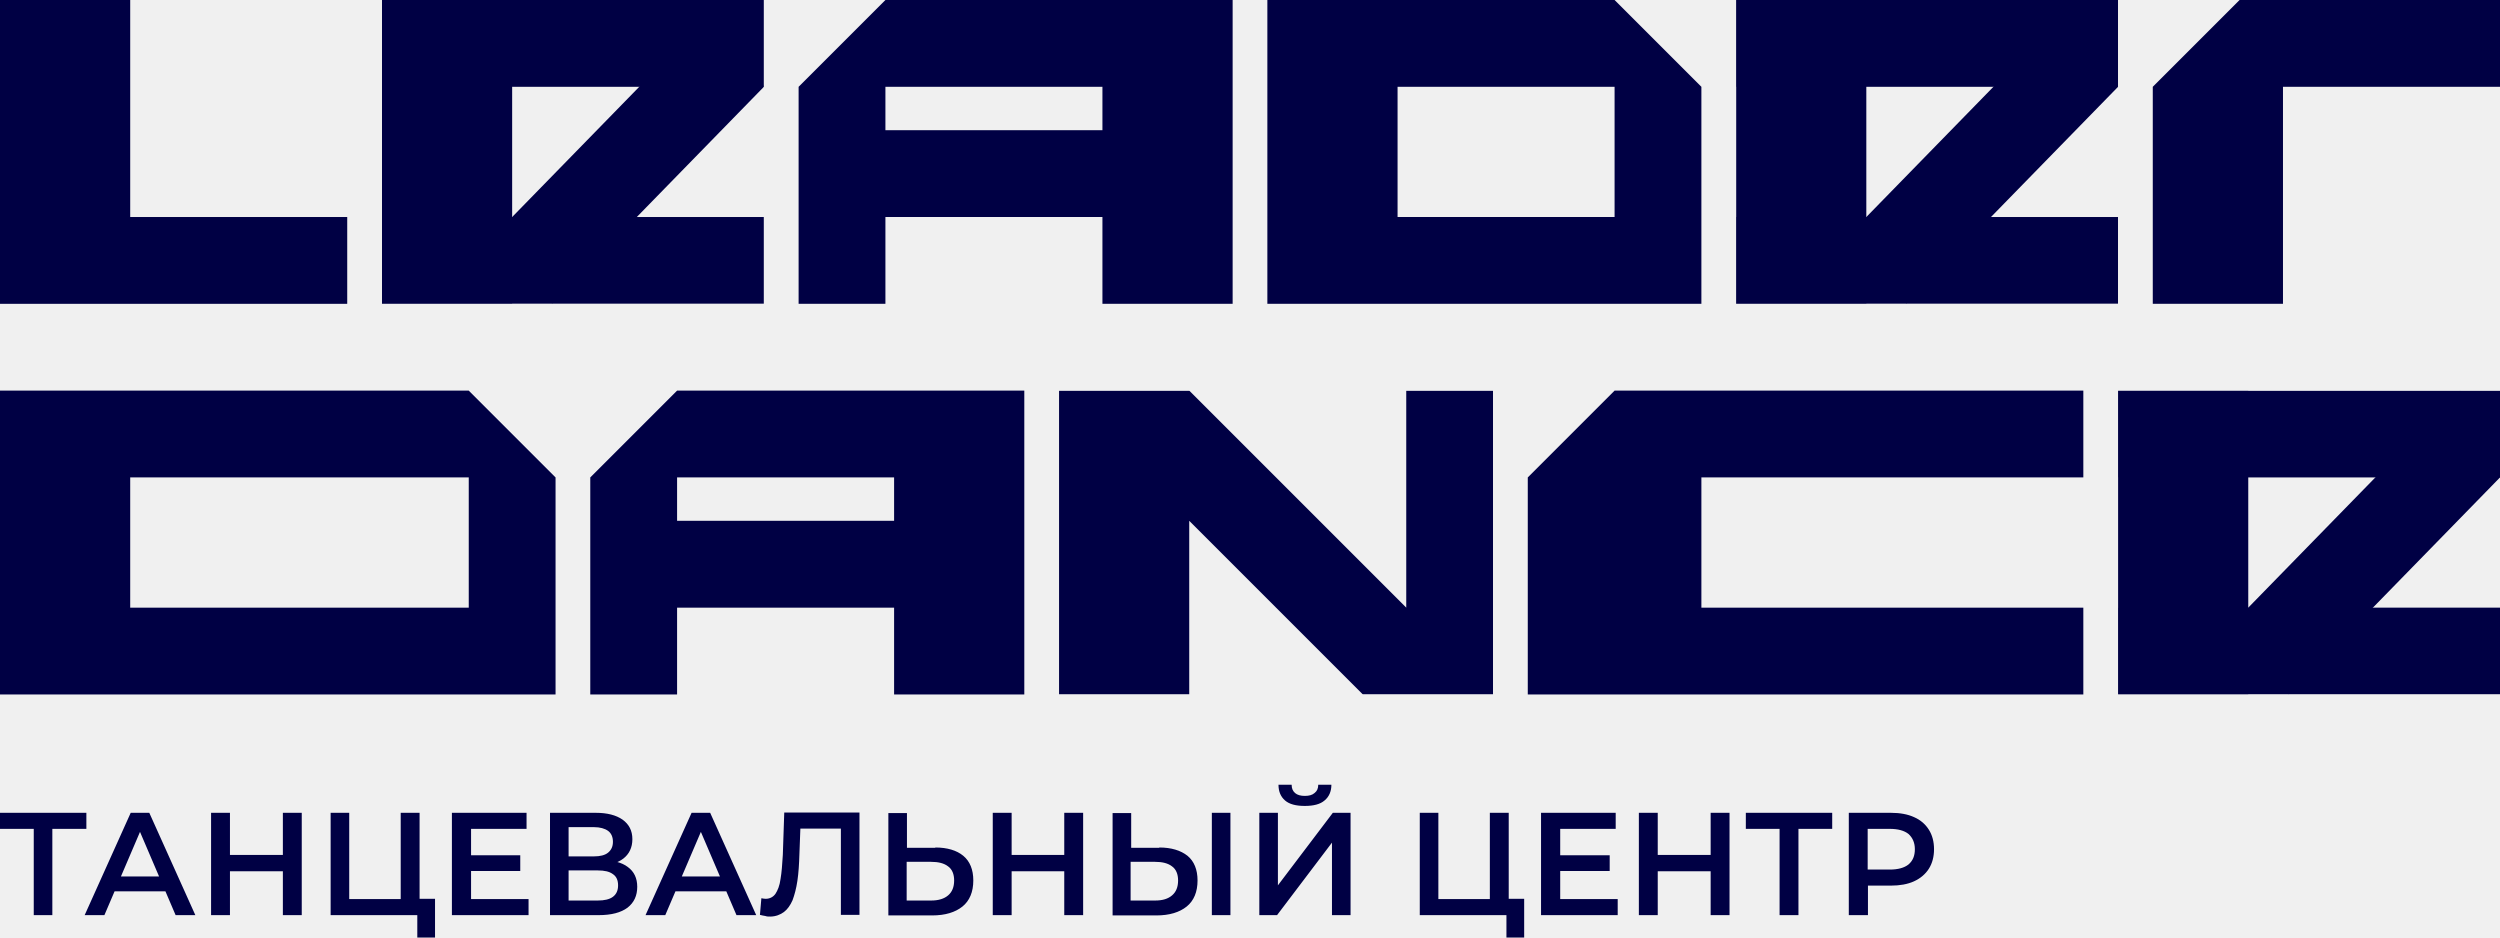
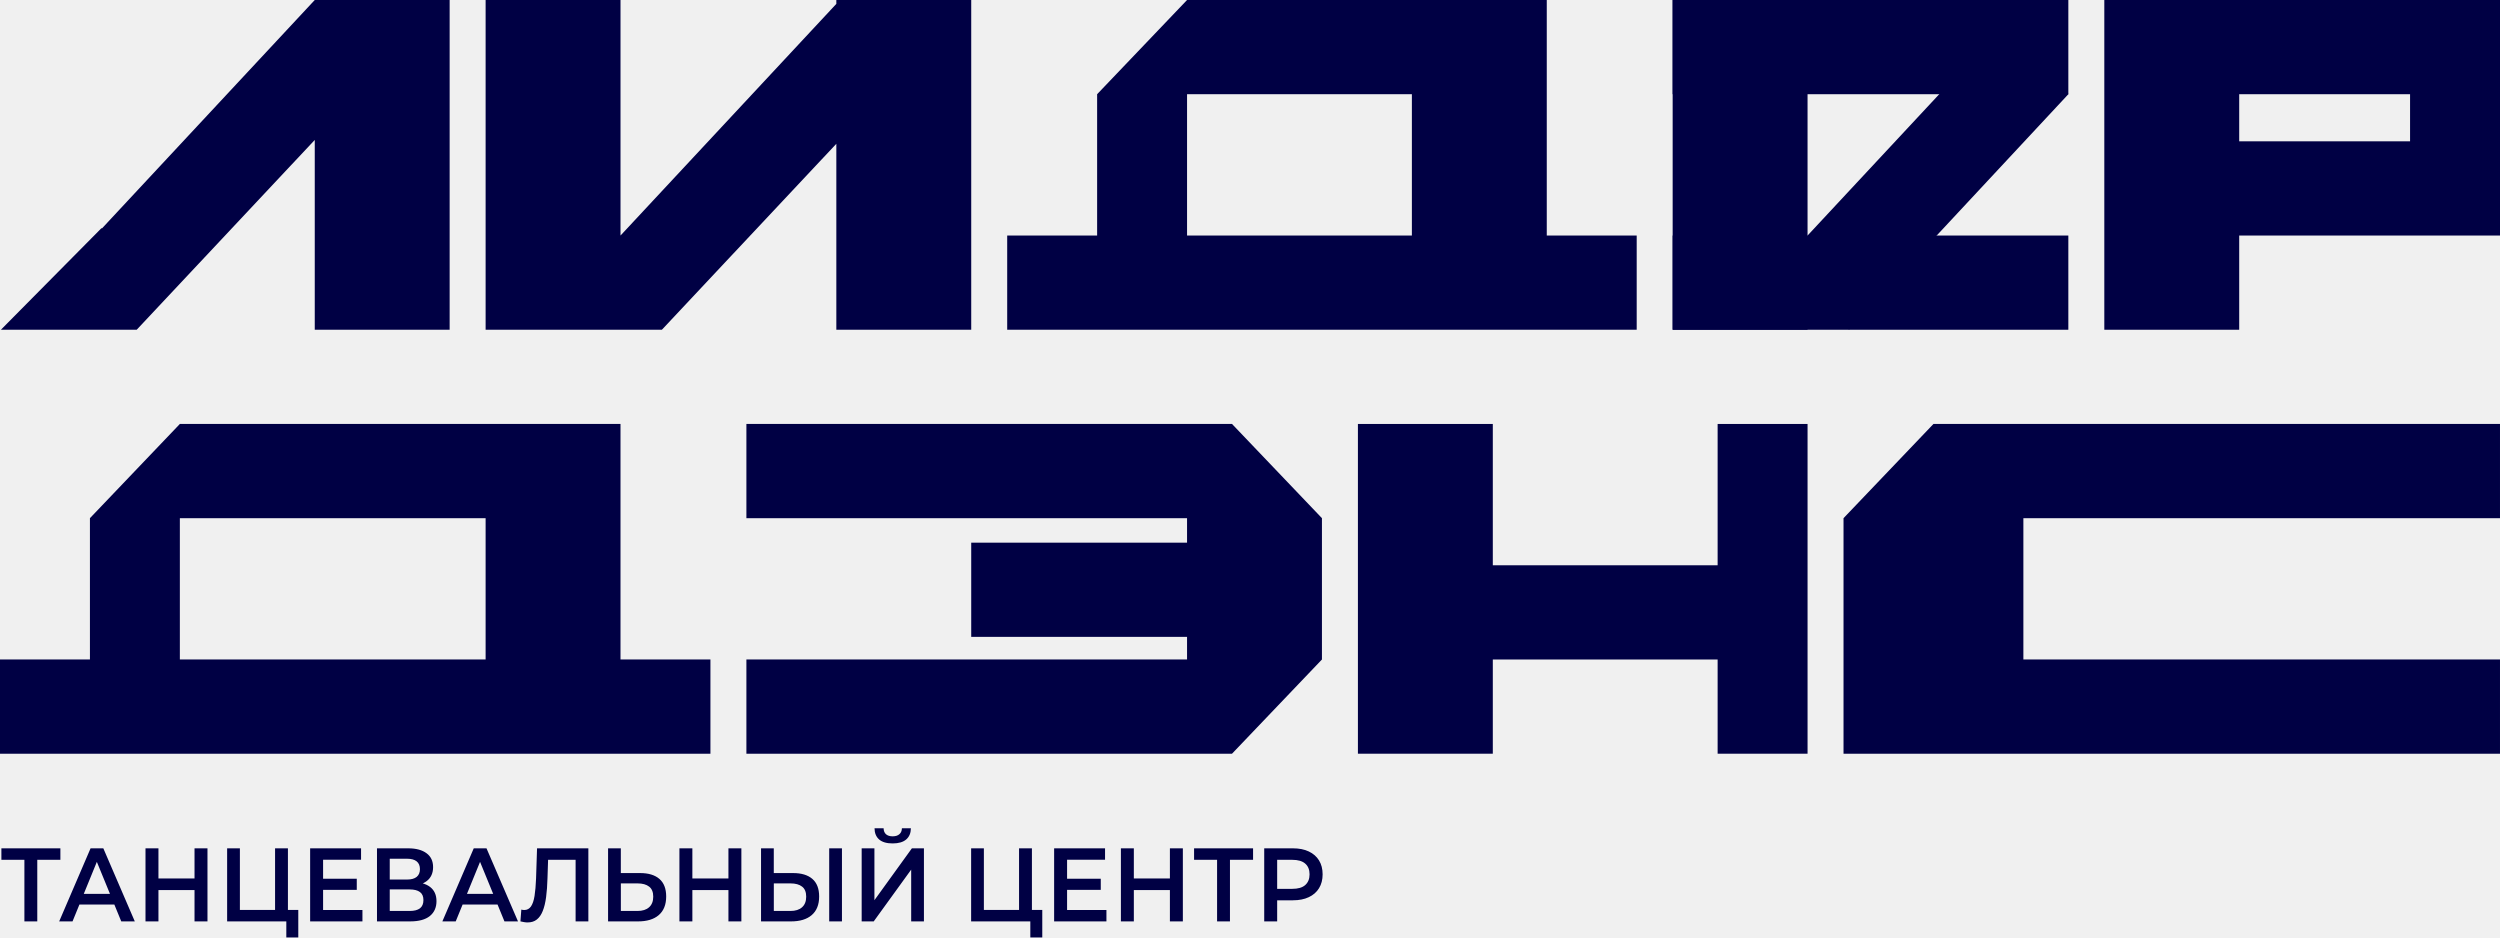
- <svg xmlns="http://www.w3.org/2000/svg" width="1440" height="540" viewBox="0 0 1440 540" fill="none">
-   <path d="M19.44 527.122V474.784L22.076 477.426H0V468.18H49.753V477.426H27.677L30.148 474.784V527.122H19.44ZM48.764 527.122L75.288 468.18H85.996L112.52 527.122H101.153L78.418 473.959H82.866L60.132 527.122H48.764ZM60.955 513.418L63.921 504.833H95.716L98.682 513.418H60.955ZM162.932 468.18H173.805V527.122H162.932V468.18ZM132.454 527.122H121.581V468.18H132.454V527.122ZM163.756 501.861H131.631V492.45H163.756V501.861ZM190.444 527.122V468.18H201.153V517.876H230.807V468.18H241.68V527.122H190.444ZM240.362 540V524.315L242.833 526.957H230.971V517.711H250.576V540H240.362ZM270.51 492.615H299.67V501.696H270.51V492.615ZM271.334 517.876H304.447V527.122H260.296V468.18H303.294V477.426H271.334V517.876ZM316.803 527.122V468.18H343.162C349.752 468.18 354.859 469.501 358.648 472.143C362.272 474.784 364.249 478.417 364.249 483.37C364.249 488.158 362.437 491.955 358.977 494.597C355.518 497.238 350.74 498.394 344.974 498.394L346.457 495.422C353.047 495.422 358.154 496.743 361.613 499.385C365.238 502.026 367.05 505.824 367.05 510.777C367.05 515.895 365.238 519.857 361.449 522.829C357.659 525.636 352.223 527.122 344.809 527.122H316.803ZM327.511 518.702H344.315C348.104 518.702 351.07 518.041 353.047 516.555C355.024 515.069 356.012 512.923 356.012 509.951C356.012 506.979 355.024 504.833 353.047 503.512C351.07 502.026 348.269 501.366 344.315 501.366H327.511V518.702ZM327.511 493.276H342.174C345.633 493.276 348.434 492.615 350.246 491.129C352.058 489.644 353.047 487.662 353.047 484.856C353.047 482.049 352.058 479.902 350.246 478.582C348.434 477.261 345.633 476.435 342.174 476.435H327.511V493.276ZM371.828 527.122L398.351 468.18H409.06L435.583 527.122H424.216L401.482 473.959H405.93L383.195 527.122H371.828ZM384.019 513.418L386.984 504.833H418.78L421.745 513.418H384.019ZM443.656 527.947C442.668 527.947 441.679 527.947 440.855 527.617C439.867 527.452 438.878 527.287 437.725 526.957L438.549 517.381C439.373 517.546 440.196 517.711 441.02 517.711C443.327 517.711 445.303 516.72 446.621 514.904C447.939 512.923 449.092 510.116 449.587 506.319C450.246 502.522 450.575 497.899 450.905 492.45L451.728 468.015H495.056V526.957H484.348V474.619L486.819 477.261H458.812L461.119 474.454L460.46 491.955C460.295 497.734 459.966 502.852 459.307 507.31C458.648 511.767 457.659 515.4 456.506 518.537C455.188 521.508 453.541 523.82 451.564 525.306C449.587 526.792 446.786 527.947 443.656 527.947ZM538.713 488.158C545.633 488.158 551.069 489.809 554.858 492.946C558.647 496.083 560.624 500.871 560.624 507.145C560.624 513.749 558.483 518.867 554.364 522.169C550.245 525.471 544.479 527.287 536.901 527.287H511.695V468.345H522.404V488.323H538.713V488.158ZM536.407 518.702C540.526 518.702 543.82 517.711 546.127 515.73C548.433 513.749 549.587 510.942 549.587 507.145C549.587 503.512 548.433 500.705 546.127 499.054C543.82 497.238 540.525 496.413 536.242 496.413H522.239V518.702H536.407ZM613.013 468.18H623.886V527.122H613.013V468.18ZM582.7 527.122H571.827V468.18H582.7V527.122ZM614.001 501.861H581.876V492.45H614.001V501.861ZM667.708 488.158C674.627 488.158 680.064 489.809 684.018 492.946C687.807 496.083 689.784 500.871 689.784 507.145C689.784 513.749 687.642 518.867 683.523 522.169C679.405 525.471 673.639 527.287 666.061 527.287H640.855V468.345H651.563V488.323H667.708V488.158ZM665.402 518.702C669.685 518.702 672.815 517.711 675.122 515.73C677.428 513.749 678.581 510.942 678.581 507.145C678.581 503.512 677.428 500.705 675.122 499.054C672.815 497.238 669.52 496.413 665.237 496.413H651.234V518.702H665.402ZM698.021 527.122V468.18H708.729V527.122H698.021ZM725.368 527.122V468.18H736.077V509.951L767.708 468.18H777.922V527.122H767.214V485.351L735.583 527.122H725.368ZM751.563 464.218C746.456 464.218 742.667 463.227 740.195 461.081C737.724 458.934 736.406 455.962 736.406 452H743.985C743.985 454.146 744.644 455.632 745.961 456.788C747.279 457.944 749.256 458.439 751.563 458.439C754.034 458.439 755.846 457.944 757.164 456.788C758.647 455.632 759.306 454.146 759.306 452H766.884C766.884 455.797 765.566 458.934 762.93 461.081C760.459 463.227 756.67 464.218 751.563 464.218ZM817.79 527.122V468.18H828.498V517.876H858.152V468.18H869.025V527.122H817.79ZM867.707 540V524.315L870.179 526.957H858.317V517.711H877.922V540H867.707ZM897.856 492.615H927.18V501.696H897.856V492.615ZM898.679 517.876H931.793V527.122H887.641V468.18H930.64V477.426H898.679V517.876ZM985.335 468.18H996.208V527.122H985.335V468.18ZM954.857 527.122H943.984V468.18H954.857V527.122ZM986.159 501.861H954.033V492.45H986.159V501.861ZM1025.04 527.122V474.784L1027.67 477.426H1005.6V468.18H1055.35V477.426H1033.44L1035.91 474.784V527.122H1025.04ZM1064.91 527.122V468.18H1089.12C1094.4 468.18 1098.84 469.006 1102.47 470.657C1106.26 472.308 1109.06 474.784 1111.03 477.921C1113.01 481.058 1114 484.856 1114 489.148C1114 493.441 1113.01 497.238 1111.03 500.375C1109.06 503.512 1106.09 505.989 1102.47 507.64C1098.84 509.291 1094.4 510.116 1089.12 510.116H1071L1075.94 504.998V527.122H1064.91ZM1075.78 506.154L1070.84 500.871H1088.46C1093.24 500.871 1096.87 499.88 1099.34 497.899C1101.81 495.752 1102.96 492.946 1102.96 489.148C1102.96 485.351 1101.64 482.544 1099.34 480.398C1096.87 478.417 1093.24 477.426 1088.46 477.426H1070.84L1075.78 471.977V506.154Z" fill="#000044" />
-   <mask id="mask0_377_8" style="mask-type:luminance" maskUnits="userSpaceOnUse" x="1220" y="225" width="220" height="175">
-     <path d="M1440 225H1220V400H1440V225Z" fill="white" />
-   </mask>
-   <g mask="url(#mask0_377_8)">
-     <path d="M1295 225H1220V400H1295V225Z" fill="#000044" />
-     <path d="M1440 225H1220V275H1440V225Z" fill="#000044" />
-     <path d="M1440 350H1220V400H1440V350Z" fill="#000044" />
-     <path d="M1417 225L1440 275L1318 400L1295 350L1417 225Z" fill="#000044" />
-   </g>
-   <path fill-rule="evenodd" clip-rule="evenodd" d="M880 275L930 225H980H1200V275H980V350H1200V400H980H880V350V275Z" fill="#000044" />
-   <mask id="mask1_377_8" style="mask-type:luminance" maskUnits="userSpaceOnUse" x="610" y="225" width="250" height="175">
-     <path d="M860 225H610V400H860V225Z" fill="white" />
-   </mask>
-   <g mask="url(#mask1_377_8)">
-     <path fill-rule="evenodd" clip-rule="evenodd" d="M810 400H785L685 300V400H610V225H685L810 350V225H860V400H810Z" fill="#000044" />
-   </g>
-   <path fill-rule="evenodd" clip-rule="evenodd" d="M340 275L390 225H590V275V300V350V400H515V350H390V400H340V350V300V275ZM515 275H390V300H515V275Z" fill="#000044" />
-   <path fill-rule="evenodd" clip-rule="evenodd" d="M270 225L320 275V350V400H270H75H0V350V275V225H270ZM270 275H75V350H270V275Z" fill="#000044" />
-   <path fill-rule="evenodd" clip-rule="evenodd" d="M1240 50V175H1315V50H1440V0H1315H1290L1240 50Z" fill="#000044" />
-   <mask id="mask2_377_8" style="mask-type:luminance" maskUnits="userSpaceOnUse" x="1000" y="0" width="220" height="175">
-     <path d="M1220 0H1000V175H1220V0Z" fill="white" />
-   </mask>
-   <g mask="url(#mask2_377_8)">
-     <path d="M1075 0H1000V175H1075V0Z" fill="#000044" />
-     <path d="M1220 0H1000V50H1220V0Z" fill="#000044" />
-     <path d="M1220 125H1000V175H1220V125Z" fill="#000044" />
-     <path d="M1197 0L1220 50L1098 175L1075 125L1197 0Z" fill="#000044" />
-   </g>
-   <path fill-rule="evenodd" clip-rule="evenodd" d="M930 0L980 50V125V175H930H805H730V125V50V0H805H930ZM930 50H805V125H930V50Z" fill="#000044" />
-   <path fill-rule="evenodd" clip-rule="evenodd" d="M460 50L510 0H710V50V75V125V175H635V125H510V175H460V125V75V50ZM635 50H510V75H635V50Z" fill="#000044" />
-   <mask id="mask3_377_8" style="mask-type:luminance" maskUnits="userSpaceOnUse" x="220" y="0" width="220" height="175">
-     <path d="M440 0H220V175H440V0Z" fill="white" />
-   </mask>
-   <g mask="url(#mask3_377_8)">
-     <path d="M295 0H220V175H295V0Z" fill="#000044" />
-     <path d="M440 0H220V50H440V0Z" fill="#000044" />
-     <path d="M440 125H220V175H440V125Z" fill="#000044" />
-     <path d="M417 0L440 50L318 175L295 125L417 0Z" fill="#000044" />
-   </g>
-   <path fill-rule="evenodd" clip-rule="evenodd" d="M75 0H0V125V175H75H200V125H75V0Z" fill="#000044" />
+ <svg xmlns="http://www.w3.org/2000/svg" width="416" height="156" viewBox="0 0 416 156" fill="none">
+   <path d="M212.521 148.998L211.56 147.903H215.041C215.993 147.903 216.705 147.696 217.181 147.279C217.669 146.85 217.911 146.254 217.911 145.489C217.911 144.715 217.669 144.116 217.181 143.699C216.705 143.282 215.993 143.075 215.041 143.075H211.56L212.521 141.962V148.998ZM210.366 153.321V141.162H215.143C216.169 141.162 217.049 141.335 217.779 141.683C218.519 142.031 219.09 142.529 219.488 143.175C219.886 143.824 220.084 144.592 220.084 145.486C220.084 146.38 219.886 147.148 219.488 147.797C219.09 148.446 218.522 148.944 217.779 149.289C217.049 149.637 216.172 149.81 215.143 149.81H211.56L212.521 148.75V153.321H210.366ZM202.522 153.321V142.517L203.037 143.072H198.694V141.162H208.511V143.072H204.168L204.665 142.517V153.321H202.522ZM194.84 148.11H188.489V146.182H194.84V148.11ZM188.671 153.321H186.517V141.162H188.671V153.321ZM194.672 141.162H196.827V153.321H194.672V141.162ZM177.562 151.428H184.11V153.321H175.407V141.162H183.88V143.056H177.562V151.428ZM177.398 146.217H183.168V148.076H177.398V146.217ZM171.445 155.996V152.766L171.927 153.321H169.571V151.412H173.435V155.999H171.445V155.996ZM161.596 153.321V141.162H163.717V151.412H169.571V141.162H171.711V153.321H161.596ZM148.538 140.347C147.544 140.347 146.79 140.128 146.284 139.685C145.788 139.247 145.533 138.626 145.521 137.826H147.03C147.042 138.256 147.173 138.585 147.428 138.817C147.694 139.049 148.062 139.165 148.538 139.165C149.014 139.165 149.385 139.049 149.648 138.817C149.924 138.585 150.067 138.256 150.079 137.826H151.573C151.561 138.626 151.303 139.243 150.794 139.685C150.283 140.124 149.532 140.347 148.538 140.347ZM143.381 153.321V141.162H145.503V149.794L151.737 141.162H153.742V153.321H151.621V144.705L145.387 153.321H143.381ZM137.979 153.321V141.162H140.101V153.321H137.979ZM131.53 151.584C132.359 151.584 132.999 151.381 133.454 150.976C133.918 150.572 134.151 149.979 134.151 149.205C134.151 148.44 133.924 147.885 133.472 147.537C133.02 147.179 132.374 146.997 131.533 146.997H128.764V151.584H131.53ZM131.979 145.279C133.361 145.279 134.427 145.602 135.178 146.251C135.929 146.9 136.306 147.872 136.306 149.17C136.306 150.537 135.89 151.572 135.061 152.28C134.244 152.977 133.098 153.321 131.629 153.321H126.637V141.162H128.758V145.279H131.979ZM121.378 148.11H115.027V146.182H121.378V148.11ZM115.21 153.321H113.055V141.162H115.21V153.321ZM121.211 141.162H123.365V153.321H121.211V141.162ZM106.076 151.584C106.905 151.584 107.545 151.381 108 150.976C108.464 150.572 108.698 149.979 108.698 149.205C108.698 148.44 108.47 147.885 108.018 147.537C107.566 147.179 106.92 146.997 106.079 146.997H103.311V151.584H106.076ZM106.525 145.279C107.908 145.279 108.973 145.602 109.724 146.251C110.475 146.9 110.853 147.872 110.853 149.17C110.853 150.537 110.436 151.572 109.607 152.28C108.79 152.977 107.644 153.321 106.175 153.321H101.183V141.162H103.305V145.279H106.525ZM87.775 153.494C87.586 153.494 87.398 153.475 87.212 153.441C87.024 153.406 86.82 153.365 86.599 153.318L86.748 151.356C86.904 151.403 87.069 151.425 87.245 151.425C87.709 151.425 88.08 151.227 88.356 150.835C88.631 150.431 88.831 149.838 88.951 149.064C89.074 148.289 89.155 147.333 89.2 146.198L89.364 141.159H97.903V153.321H95.781V142.517L96.278 143.072H90.756L91.22 142.498L91.103 146.11C91.07 147.314 90.992 148.374 90.87 149.289C90.747 150.205 90.561 150.973 90.307 151.6C90.064 152.215 89.738 152.682 89.328 153.008C88.924 153.334 88.403 153.494 87.775 153.494ZM76.013 150.509L76.594 148.737H82.861L83.441 150.509H76.013ZM73.61 153.321L78.832 141.162H80.954L86.195 153.321H83.941L79.449 142.36H80.311L75.831 153.321H73.61ZM64.853 146.355H67.738C68.436 146.355 68.965 146.21 69.33 145.919C69.695 145.618 69.878 145.188 69.878 144.633C69.878 144.053 69.695 143.62 69.33 143.329C68.965 143.04 68.436 142.893 67.738 142.893H64.853V146.355ZM64.853 151.584H68.169C68.92 151.584 69.489 151.44 69.878 151.149C70.264 150.848 70.459 150.39 70.459 149.775C70.459 149.161 70.264 148.715 69.878 148.436C69.492 148.148 68.923 148.001 68.169 148.001H64.853V151.584ZM62.731 153.321V141.162H67.921C69.226 141.162 70.243 141.435 70.97 141.977C71.701 142.51 72.066 143.279 72.066 144.288C72.066 145.285 71.719 146.054 71.021 146.599C70.324 147.132 69.408 147.399 68.268 147.399L68.567 146.775C69.86 146.775 70.86 147.047 71.569 147.59C72.275 148.135 72.631 148.922 72.631 149.951C72.631 151.004 72.26 151.832 71.521 152.434C70.782 153.024 69.686 153.321 68.238 153.321H62.731ZM53.762 151.428H60.31V153.321H51.607V141.162H60.08V143.056H53.762V151.428ZM53.597 146.217H59.367V148.076H53.597V146.217ZM47.644 155.996V152.766L48.126 153.321H45.771V151.412H49.635V155.999H47.644V155.996ZM37.795 153.321V141.162H39.917V151.412H45.771V141.162H47.911V153.321H37.795ZM32.534 148.11H26.183V146.182H32.534V148.11ZM26.366 153.321H24.211V141.162H26.366V153.321ZM32.369 141.162H34.524V153.321H32.369V141.162ZM12.252 150.509L12.832 148.737H19.099L19.68 150.509H12.252ZM9.848 153.321L15.071 141.162H17.193L22.43 153.321H20.177L15.684 142.36H16.546L12.069 153.321H9.848ZM4.06 153.321V142.517L4.575 143.072H0.232V141.162H10.049V143.072H5.706L6.203 142.517V153.321H4.06Z" fill="#000044" />
+   <path d="M415.999 86.224H336.69V109.74H415.999V125.417H306.762V86.224L321.726 70.547H415.999V86.224Z" fill="#000044" />
+   <path d="M248.403 94.063H285.813V70.547H300.777V125.417H285.813V109.74H248.403V125.417H225.957V70.547H248.403V94.063Z" fill="#000044" />
+   <path d="M124.201 109.74H197.525V105.977H161.611V90.3H197.525V86.224H124.201V70.547H205.007L219.971 86.224V109.74L205.007 125.417H124.201V109.74Z" fill="#000044" />
+   <path d="M80.806 109.74H29.928V86.224H80.806V109.74ZM29.928 70.547L14.964 86.224V109.74H0V125.417H118.216V109.74H103.252V70.547H29.928Z" fill="#000044" />
+   <path d="M372.604 15.677V23.516H401.036V15.677H372.604ZM416 0V39.193H372.604V54.87H350.158V0H416Z" fill="#000044" />
+   <path d="M300.776 0H278.33V54.87H300.776V0Z" fill="#000044" />
+   <path d="M344.172 0H278.33V15.677H344.172V0Z" fill="#000044" />
+   <path d="M344.172 39.193H278.33V54.87H344.172V39.193Z" fill="#000044" />
+   <path d="M337.29 0L344.173 15.677L307.661 54.87L300.777 39.193L337.29 0Z" fill="#000044" />
+   <path d="M234.936 39.193H197.526V15.677H234.936V39.193ZM197.526 0L182.562 15.677V39.193H167.598V54.87H272.346V39.193H257.382V0H197.526Z" fill="#000044" />
+   <path d="M103.253 39.193L139.166 0.643V0H161.612V54.87H139.166V23.926L110.136 54.87H80.807V0H103.253V39.193Z" fill="#000044" />
+   <path d="M74.821 0V54.87H52.375V23.287L22.746 54.87H0.15L16.91 37.939L16.943 38.033L52.375 0H74.821Z" fill="#000044" />
</svg>
